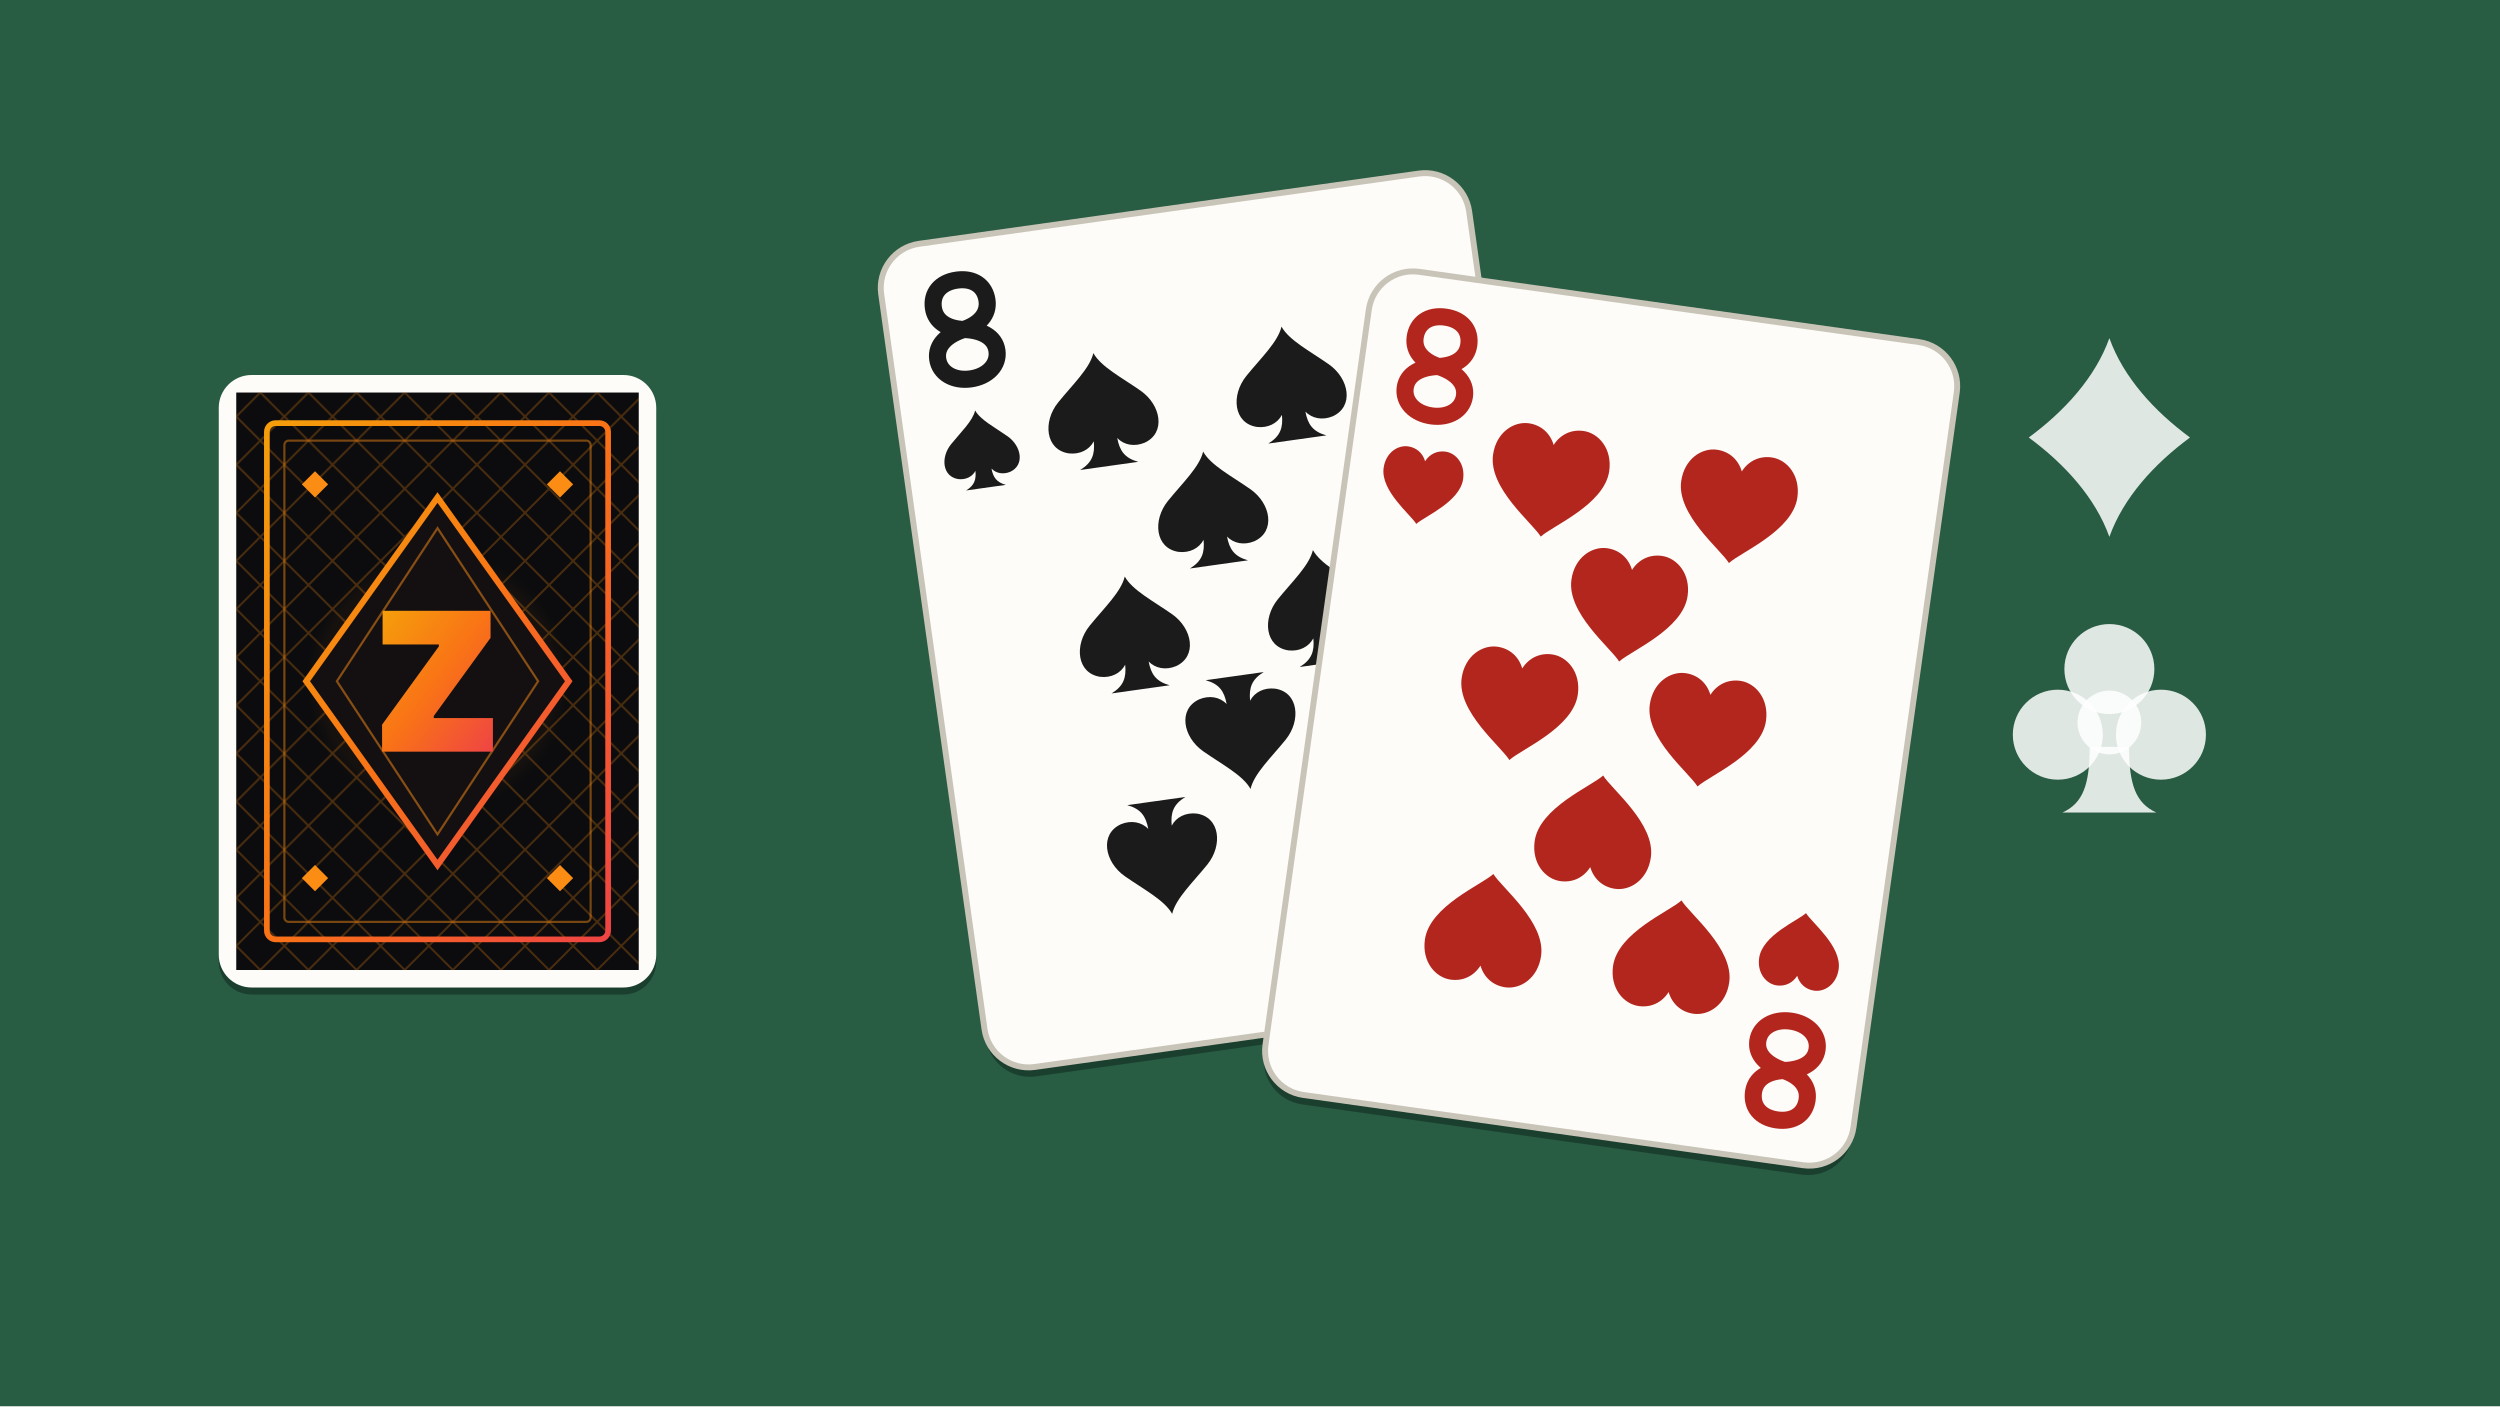
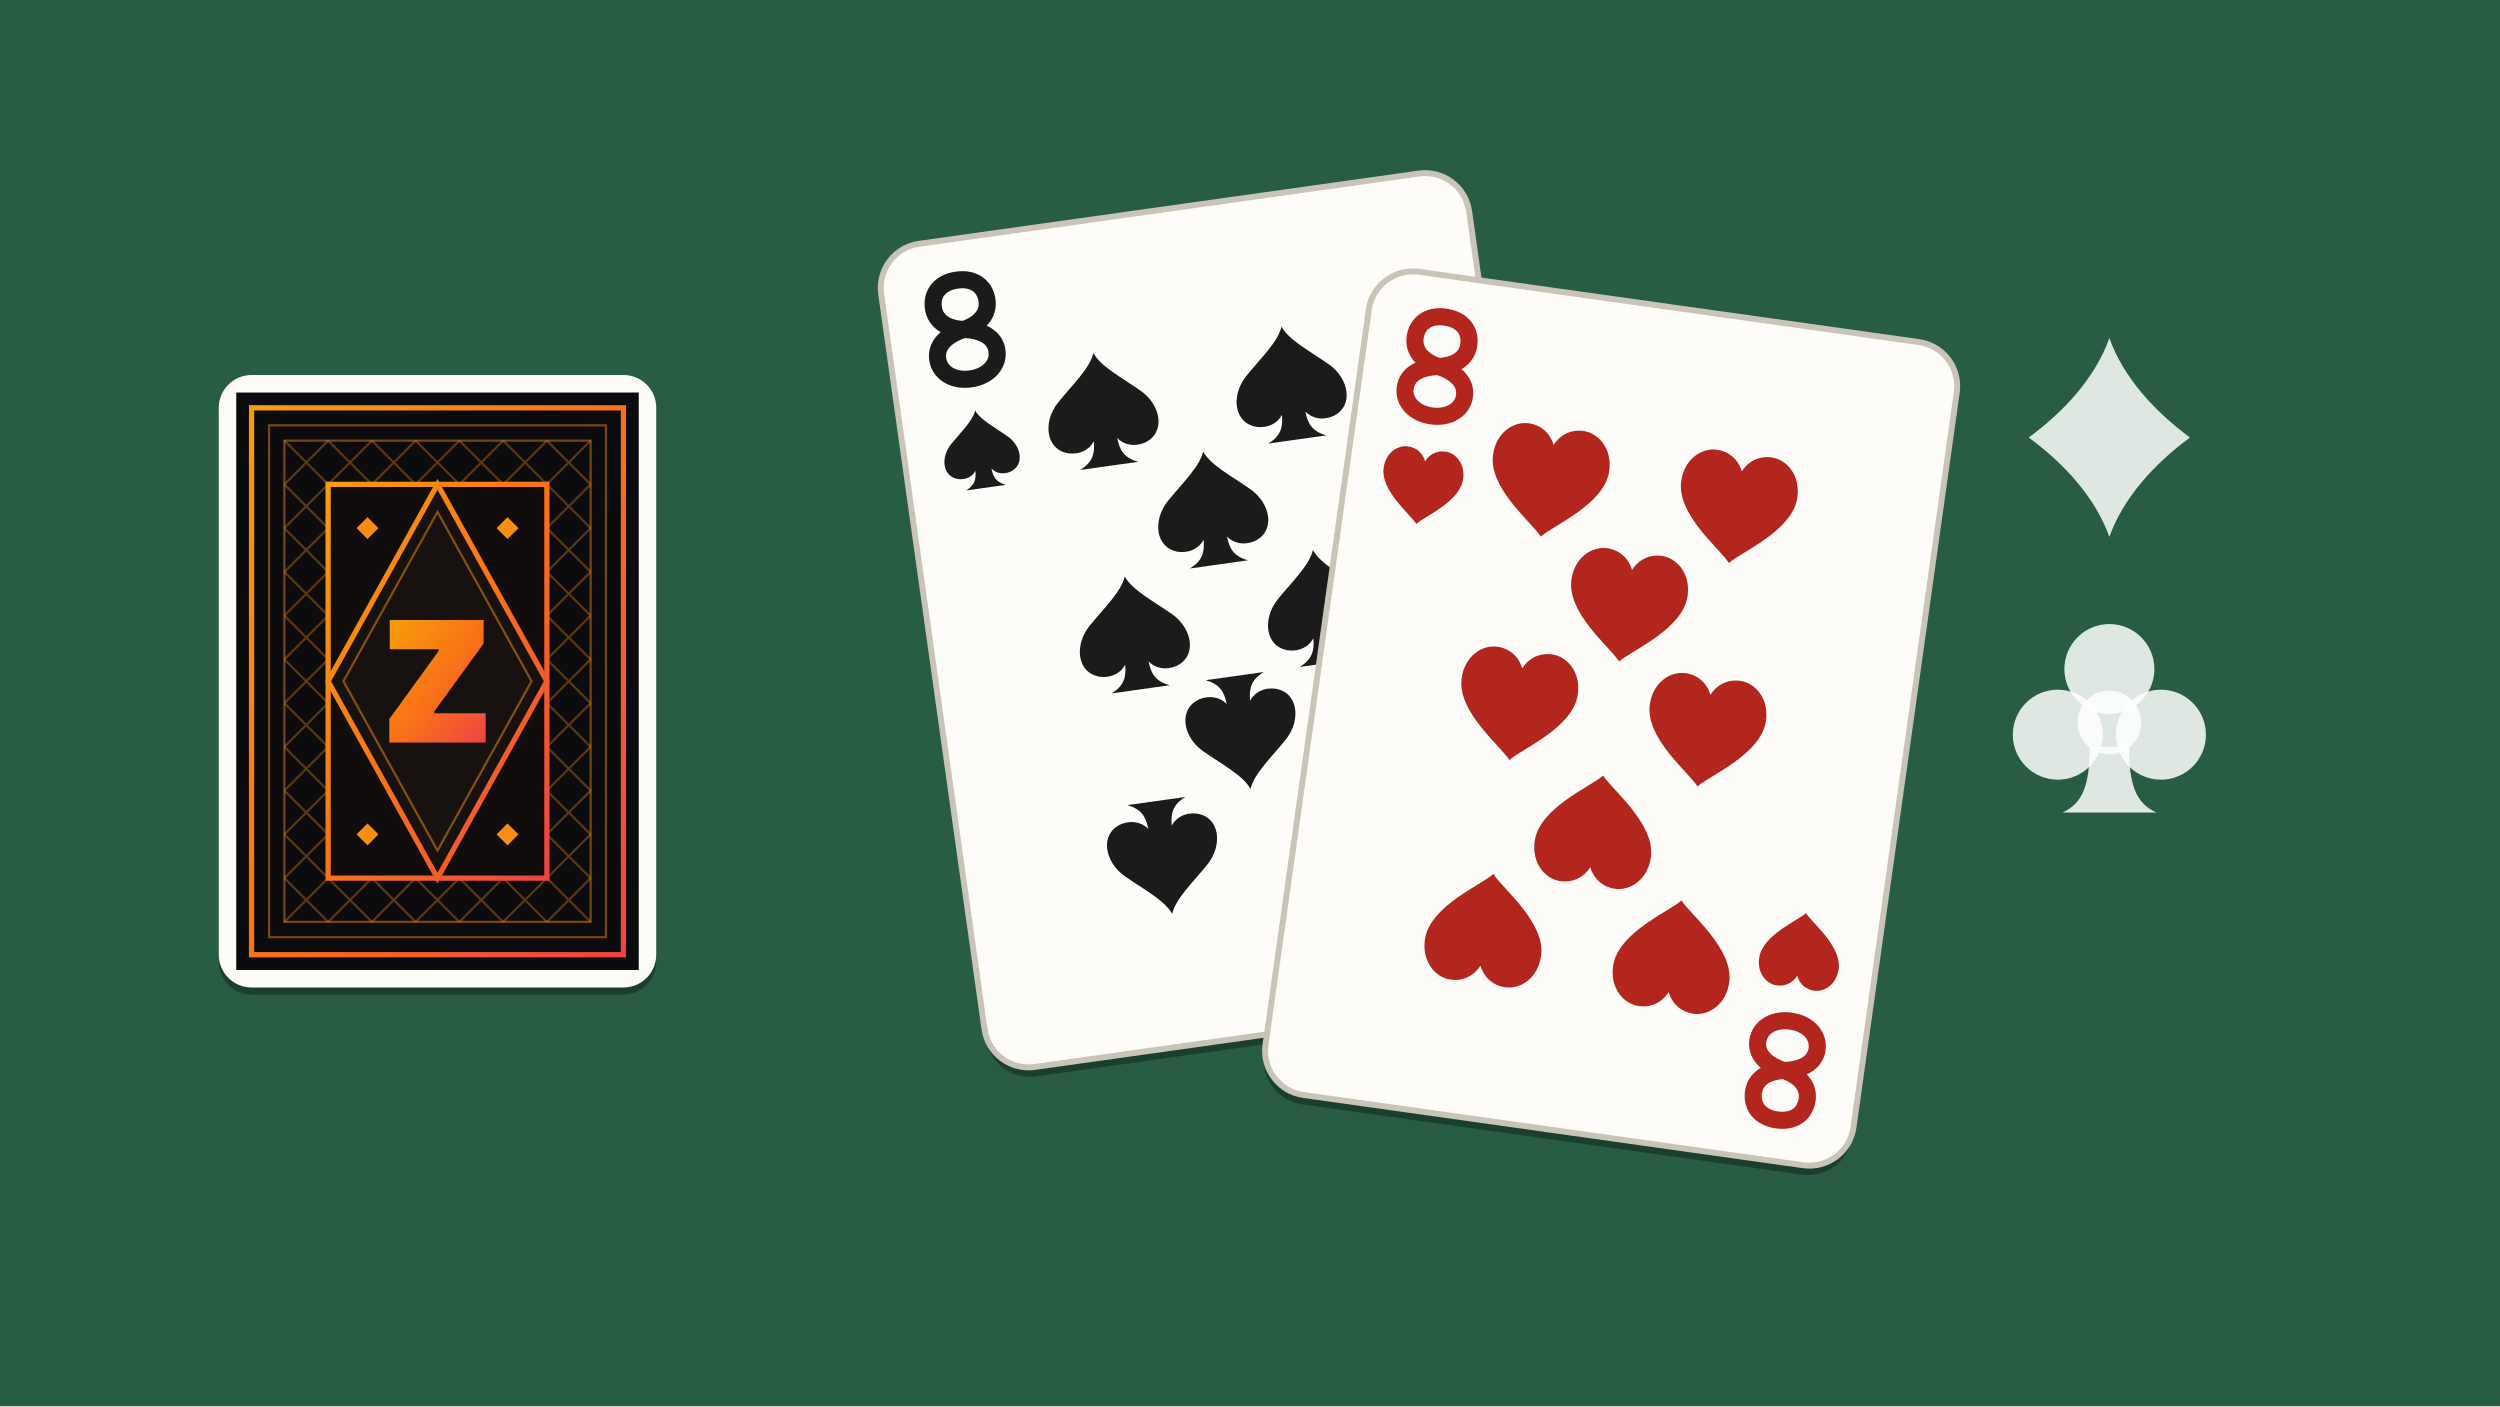
<svg xmlns="http://www.w3.org/2000/svg" width="320" height="180" viewBox="0 0 320 180">
  <defs>
    <clipPath id="zs-card">
      <rect width="100" height="140" rx="7.5" />
    </clipPath>
-     <pattern id="zc-p-zimi" width="11" height="11" patternUnits="userSpaceOnUse">
-       <path d="M5.5 0 11 5.5 5.5 11 0 5.5z" fill="none" stroke="#fb8c14" stroke-width=".45" opacity=".26" />
-     </pattern>
    <linearGradient id="zc-g-mark" x1="0" y1="0" x2="1" y2="1">
      <stop offset="0" stop-color="#f59e0b" />
      <stop offset=".5" stop-color="#f97316" />
      <stop offset="1" stop-color="#ef4444" />
    </linearGradient>
    <radialGradient id="zc-g-glow">
      <stop offset="0" stop-color="#fb8c14" stop-opacity=".34" />
      <stop offset="1" stop-color="#fb8c14" stop-opacity="0" />
    </radialGradient>
    <symbol id="zc-s-3" overflow="visible">
      <path d="M0-10.2C1-7.6 4.4-5.2 7.4-2.4 10.6 .6 10.8 5.6 6.8 6.8 4.9 7.3 3.1 6.7 2.1 5.3 2.2 7.6 2.9 9 5.2 10H-5.2C-2.9 9-2.2 7.6-2.1 5.3-3.1 6.7-4.9 7.3-6.8 6.8-10.8 5.6-10.6 .6-7.4-2.4-4.4-5.2-1 -7.6 0-10.2Z" />
    </symbol>
    <symbol id="zc-s-2" overflow="visible">
      <path d="M0 9.8C-1.8 7.6-10.4 2.6-10.4-3.4-10.4-7.4-7.6-9.8-4.9-9.8-2.7-9.8-.9-8.6 0-6.6 .9-8.6 2.7-9.8 4.9-9.8 7.6-9.8 10.4-7.4 10.4-3.4 10.4 2.6 1.8 7.6 0 9.8Z" />
    </symbol>
    <symbol id="zc-s-1" overflow="visible">
      <path d="M0-10.6C1.5-6.4 4.8-2.8 8.6 0 4.8 2.8 1.5 6.4 0 10.6-1.5 6.4-4.8 2.8-8.6 0-4.8-2.8-1.5-6.4 0-10.6Z" />
    </symbol>
    <symbol id="zc-s-0" overflow="visible">
      <circle cy="-5.3" r="4.8" />
      <circle cx="-5.5" cy="1.7" r="4.8" />
      <circle cx="5.5" cy="1.7" r="4.8" />
      <circle cy="0.4" r="3.4" />
      <path d="M-2.1 3C-2.1 7-2.8 9-5 10H5C2.8 9 2.1 7 2.1 3Z" />
    </symbol>
  </defs>
  <rect width="320" height="180" fill="#285c43" />
  <g transform="translate(28 48) scale(0.56)">
    <rect y="1.6" width="100" height="140" rx="7.5" fill="rgba(0,0,0,0.32)" />
    <g clip-path="url(#zs-card)">
      <svg width="100" height="140" viewBox="0 0 100 140" preserveAspectRatio="xMidYMid slice" aria-hidden="true">
        <rect width="100" height="140" fill="#fdfcf8" />
        <svg x="4" y="4" width="92" height="132" viewBox="0 0 92 132" overflow="hidden">
-           <rect width="92" height="132" fill="#0c0c0e" />
-           <rect width="92" height="132" fill="url(#zc-p-zimi)" />
-           <rect x="7" y="7" width="78" height="118" rx="2" fill="none" stroke="url(#zc-g-mark)" stroke-width="1.3" />
-           <rect x="11" y="11" width="70" height="110" rx="1" fill="none" stroke="#fb8c14" stroke-width=".5" opacity=".45" />
-           <circle cx="46" cy="66" r="30" fill="url(#zc-g-glow)" />
-           <path d="M46 24 76 66 46 108 16 66z" fill="#141012" stroke="url(#zc-g-mark)" stroke-width="1.4" />
-           <path d="M46 31 69 66 46 101 23 66z" fill="none" stroke="#fb8c14" stroke-width=".5" opacity=".5" />
-           <path transform="translate(46 66) scale(2.16456)" d="M-5.852 7.438L5.852 7.438L5.852 3.885L-0.392 3.885L-0.392 3.667L5.602 -4.583L5.602 -7.438L-5.798 -7.438L-5.798 -3.885L0.142 -3.885L0.142 -3.678L-5.852 4.583Z" fill="url(#zc-g-mark)" />
+           <rect fill="#0c0c0e" x="0" y="0" width="92" height="132" />
+           <path d="M11 21L21 11M11 31L31 11M11 41L41 11M11 51L51 11M11 61L61 11M11 71L71 11M11 81L81 11M11 91L81 21M11 101L81 31M11 111L81 41M11 121L81 51M21 121L81 61M31 121L81 71M41 121L81 81M51 121L81 91M61 121L81 101M71 121L81 111M11 111L21 121M11 101L31 121M11 91L41 121M11 81L51 121M11 71L61 121M11 61L71 121M11 51L81 121M11 41L81 111M11 31L81 101M11 21L81 91M11 11L81 81M21 11L81 71M31 11L81 61M41 11L81 51M51 11L81 41M61 11L81 31M71 11L81 21" fill="none" stroke="#fb8c14" stroke-width="0.5" opacity="0.34" />
+           <rect fill="none" stroke="url(#zc-g-mark)" stroke-width="1.2" x="3.5" y="3.5" width="85" height="125" />
+           <rect fill="none" stroke="#fb8c14" stroke-width="0.5" opacity="0.45" x="7.5" y="7.5" width="77" height="117" />
+           <rect fill="none" stroke="#fb8c14" stroke-width="0.5" opacity="0.45" x="11" y="11" width="70" height="110" />
+           <rect fill="#100d0c" stroke="url(#zc-g-mark)" stroke-width="1.2" x="21" y="21" width="50" height="90" />
+           <circle cx="46" cy="66" r="24" fill="url(#zc-g-glow)" />
+           <path d="M46 21l25 45 -25 45 -25 -45z" fill="#17120f" stroke="url(#zc-g-mark)" stroke-width="1.2" />
+           <path d="M46 27.3l21.5 38.7 -21.5 38.7 -21.5 -38.7z" fill="none" stroke="#fb8c14" stroke-width="0.5" opacity="0.5" />
+           <path transform="translate(46 66) scale(1.882226)" d="M-5.852 7.438L5.852 7.438L5.852 3.885L-0.392 3.885L-0.392 3.667L5.602 -4.583L5.602 -7.438L-5.798 -7.438L-5.798 -3.885L0.142 -3.885L0.142 -3.678L-5.852 4.583Z" fill="url(#zc-g-mark)" />
          <g fill="#fb8c14">
-             <path d="M18 18l3 3-3 3-3-3zM74 18l3 3-3 3-3-3zM18 108l3 3-3 3-3-3zM74 108l3 3-3 3-3-3z" />
+             <path d="M30 28.5l2.5 2.5 -2.5 2.5 -2.5 -2.5z" />
+             <path d="M62 28.5l2.5 2.5 -2.5 2.5 -2.5 -2.5z" />
+             <path d="M30 98.5l2.5 2.5 -2.5 2.5 -2.5 -2.5z" />
+             <path d="M62 98.5l2.5 2.5 -2.5 2.5 -2.5 -2.5z" />
          </g>
        </svg>
      </svg>
    </g>
  </g>
  <g transform="translate(112 32) rotate(-8) scale(0.76)" style="color:#1b1b1b">
    <rect y="1.6" width="100" height="140" rx="7.5" fill="rgba(0,0,0,0.32)" />
    <rect width="100" height="140" rx="7.5" fill="#fdfcf8" stroke="#c9c4b8" />
    <svg width="100" height="140" viewBox="0 0 100 140" fill="currentColor" aria-hidden="true">
      <g class="zc-idx-std">
        <path transform="translate(6.94 6.94) scale(1.2)" d="M5 0C2.6 0 1.2 1.4 1.2 3.4 1.2 5.4 2.8 6.6 5 7 7.4 7.4 9.2 8.6 9.2 10.6 9.2 12.6 7.4 14 5 14 2.6 14 .8 12.6.8 10.6.8 8.6 2.6 7.4 5 7 7.2 6.6 8.8 5.4 8.8 3.4 8.8 1.4 7.4 0 5 0z" fill="none" stroke="currentColor" stroke-width="2.4" stroke-linejoin="miter" stroke-miterlimit="6" />
        <g transform="translate(12.94 35.74) scale(0.65)">
          <use href="#zc-s-3" />
        </g>
      </g>
      <g class="zc-idx-std" transform="rotate(180 50 70)">
        <path transform="translate(6.94 6.94) scale(1.2)" d="M5 0C2.6 0 1.2 1.4 1.2 3.4 1.2 5.4 2.8 6.6 5 7 7.4 7.4 9.2 8.6 9.2 10.6 9.2 12.6 7.4 14 5 14 2.6 14 .8 12.6.8 10.6.8 8.6 2.6 7.4 5 7 7.2 6.6 8.8 5.4 8.8 3.4 8.8 1.4 7.4 0 5 0z" fill="none" stroke="currentColor" stroke-width="2.4" stroke-linejoin="miter" stroke-miterlimit="6" />
        <g transform="translate(12.94 35.74) scale(0.65)">
          <use href="#zc-s-3" />
        </g>
      </g>
      <g class="zc-idx-row" display="none">
        <path transform="translate(8.52 8.52) scale(2.1)" d="M5 0C2.6 0 1.2 1.4 1.2 3.4 1.2 5.4 2.8 6.6 5 7 7.4 7.4 9.2 8.6 9.2 10.6 9.2 12.6 7.4 14 5 14 2.6 14 .8 12.6.8 10.6.8 8.6 2.6 7.4 5 7 7.2 6.6 8.8 5.4 8.8 3.4 8.8 1.4 7.4 0 5 0z" fill="none" stroke="currentColor" stroke-width="2.4" stroke-linejoin="miter" stroke-miterlimit="6" />
        <g transform="translate(63 23) scale(1.25)">
          <use href="#zc-s-3" />
        </g>
      </g>
      <g class="zc-big">
        <g transform="translate(34 32) scale(0.95)">
          <use href="#zc-s-3" />
        </g>
        <g transform="translate(66 32) scale(0.95)">
          <use href="#zc-s-3" />
        </g>
        <g transform="translate(34 70) scale(0.95)">
          <use href="#zc-s-3" />
        </g>
        <g transform="translate(66 70) scale(0.95)">
          <use href="#zc-s-3" />
        </g>
        <g transform="translate(34 108) rotate(180) scale(0.95)">
          <use href="#zc-s-3" />
        </g>
        <g transform="translate(66 108) rotate(180) scale(0.95)">
          <use href="#zc-s-3" />
        </g>
        <g transform="translate(50 51) scale(0.95)">
          <use href="#zc-s-3" />
        </g>
        <g transform="translate(50 89) rotate(180) scale(0.95)">
          <use href="#zc-s-3" />
        </g>
      </g>
      <g class="zc-small" display="none">
        <g transform="translate(50 92) scale(3.1)">
          <use href="#zc-s-3" />
        </g>
      </g>
    </svg>
  </g>
  <g transform="translate(176 34) rotate(8) scale(0.76)" style="color:#b3261e">
    <rect y="1.6" width="100" height="140" rx="7.5" fill="rgba(0,0,0,0.32)" />
    <rect width="100" height="140" rx="7.5" fill="#fdfcf8" stroke="#c9c4b8" />
    <svg width="100" height="140" viewBox="0 0 100 140" fill="currentColor" aria-hidden="true">
      <g class="zc-idx-std">
        <path transform="translate(6.94 6.94) scale(1.2)" d="M5 0C2.6 0 1.2 1.4 1.2 3.4 1.2 5.4 2.8 6.6 5 7 7.4 7.4 9.2 8.6 9.2 10.6 9.2 12.6 7.4 14 5 14 2.6 14 .8 12.6.8 10.6.8 8.6 2.6 7.4 5 7 7.2 6.6 8.8 5.4 8.8 3.4 8.8 1.4 7.4 0 5 0z" fill="none" stroke="currentColor" stroke-width="2.4" stroke-linejoin="miter" stroke-miterlimit="6" />
        <g transform="translate(12.94 35.74) scale(0.65)">
          <use href="#zc-s-2" />
        </g>
      </g>
      <g class="zc-idx-std" transform="rotate(180 50 70)">
        <path transform="translate(6.94 6.94) scale(1.2)" d="M5 0C2.6 0 1.2 1.4 1.2 3.4 1.2 5.4 2.8 6.6 5 7 7.4 7.4 9.2 8.6 9.2 10.6 9.2 12.6 7.4 14 5 14 2.6 14 .8 12.6.8 10.6.8 8.6 2.6 7.4 5 7 7.2 6.6 8.8 5.4 8.8 3.4 8.8 1.4 7.4 0 5 0z" fill="none" stroke="currentColor" stroke-width="2.4" stroke-linejoin="miter" stroke-miterlimit="6" />
        <g transform="translate(12.94 35.74) scale(0.65)">
          <use href="#zc-s-2" />
        </g>
      </g>
      <g class="zc-idx-row" display="none">
        <path transform="translate(8.52 8.52) scale(2.1)" d="M5 0C2.6 0 1.2 1.4 1.2 3.4 1.2 5.4 2.8 6.6 5 7 7.4 7.4 9.2 8.6 9.2 10.6 9.2 12.6 7.4 14 5 14 2.6 14 .8 12.6.8 10.6.8 8.6 2.6 7.4 5 7 7.2 6.6 8.8 5.4 8.8 3.4 8.8 1.4 7.4 0 5 0z" fill="none" stroke="currentColor" stroke-width="2.4" stroke-linejoin="miter" stroke-miterlimit="6" />
        <g transform="translate(63 23) scale(1.25)">
          <use href="#zc-s-2" />
        </g>
      </g>
      <g class="zc-big">
        <g transform="translate(34 32) scale(0.95)">
          <use href="#zc-s-2" />
        </g>
        <g transform="translate(66 32) scale(0.95)">
          <use href="#zc-s-2" />
        </g>
        <g transform="translate(34 70) scale(0.95)">
          <use href="#zc-s-2" />
        </g>
        <g transform="translate(66 70) scale(0.95)">
          <use href="#zc-s-2" />
        </g>
        <g transform="translate(34 108) rotate(180) scale(0.95)">
          <use href="#zc-s-2" />
        </g>
        <g transform="translate(66 108) rotate(180) scale(0.95)">
          <use href="#zc-s-2" />
        </g>
        <g transform="translate(50 51) scale(0.95)">
          <use href="#zc-s-2" />
        </g>
        <g transform="translate(50 89) rotate(180) scale(0.95)">
          <use href="#zc-s-2" />
        </g>
      </g>
      <g class="zc-small" display="none">
        <g transform="translate(50 92) scale(3.1)">
          <use href="#zc-s-2" />
        </g>
      </g>
    </svg>
  </g>
  <g transform="translate(270 56) scale(1.2)" fill="rgba(255,255,255,0.85)">
    <use href="#zc-s-1" />
  </g>
  <g transform="translate(270 92) scale(1.2)" fill="rgba(255,255,255,0.85)">
    <use href="#zc-s-0" />
  </g>
</svg>
